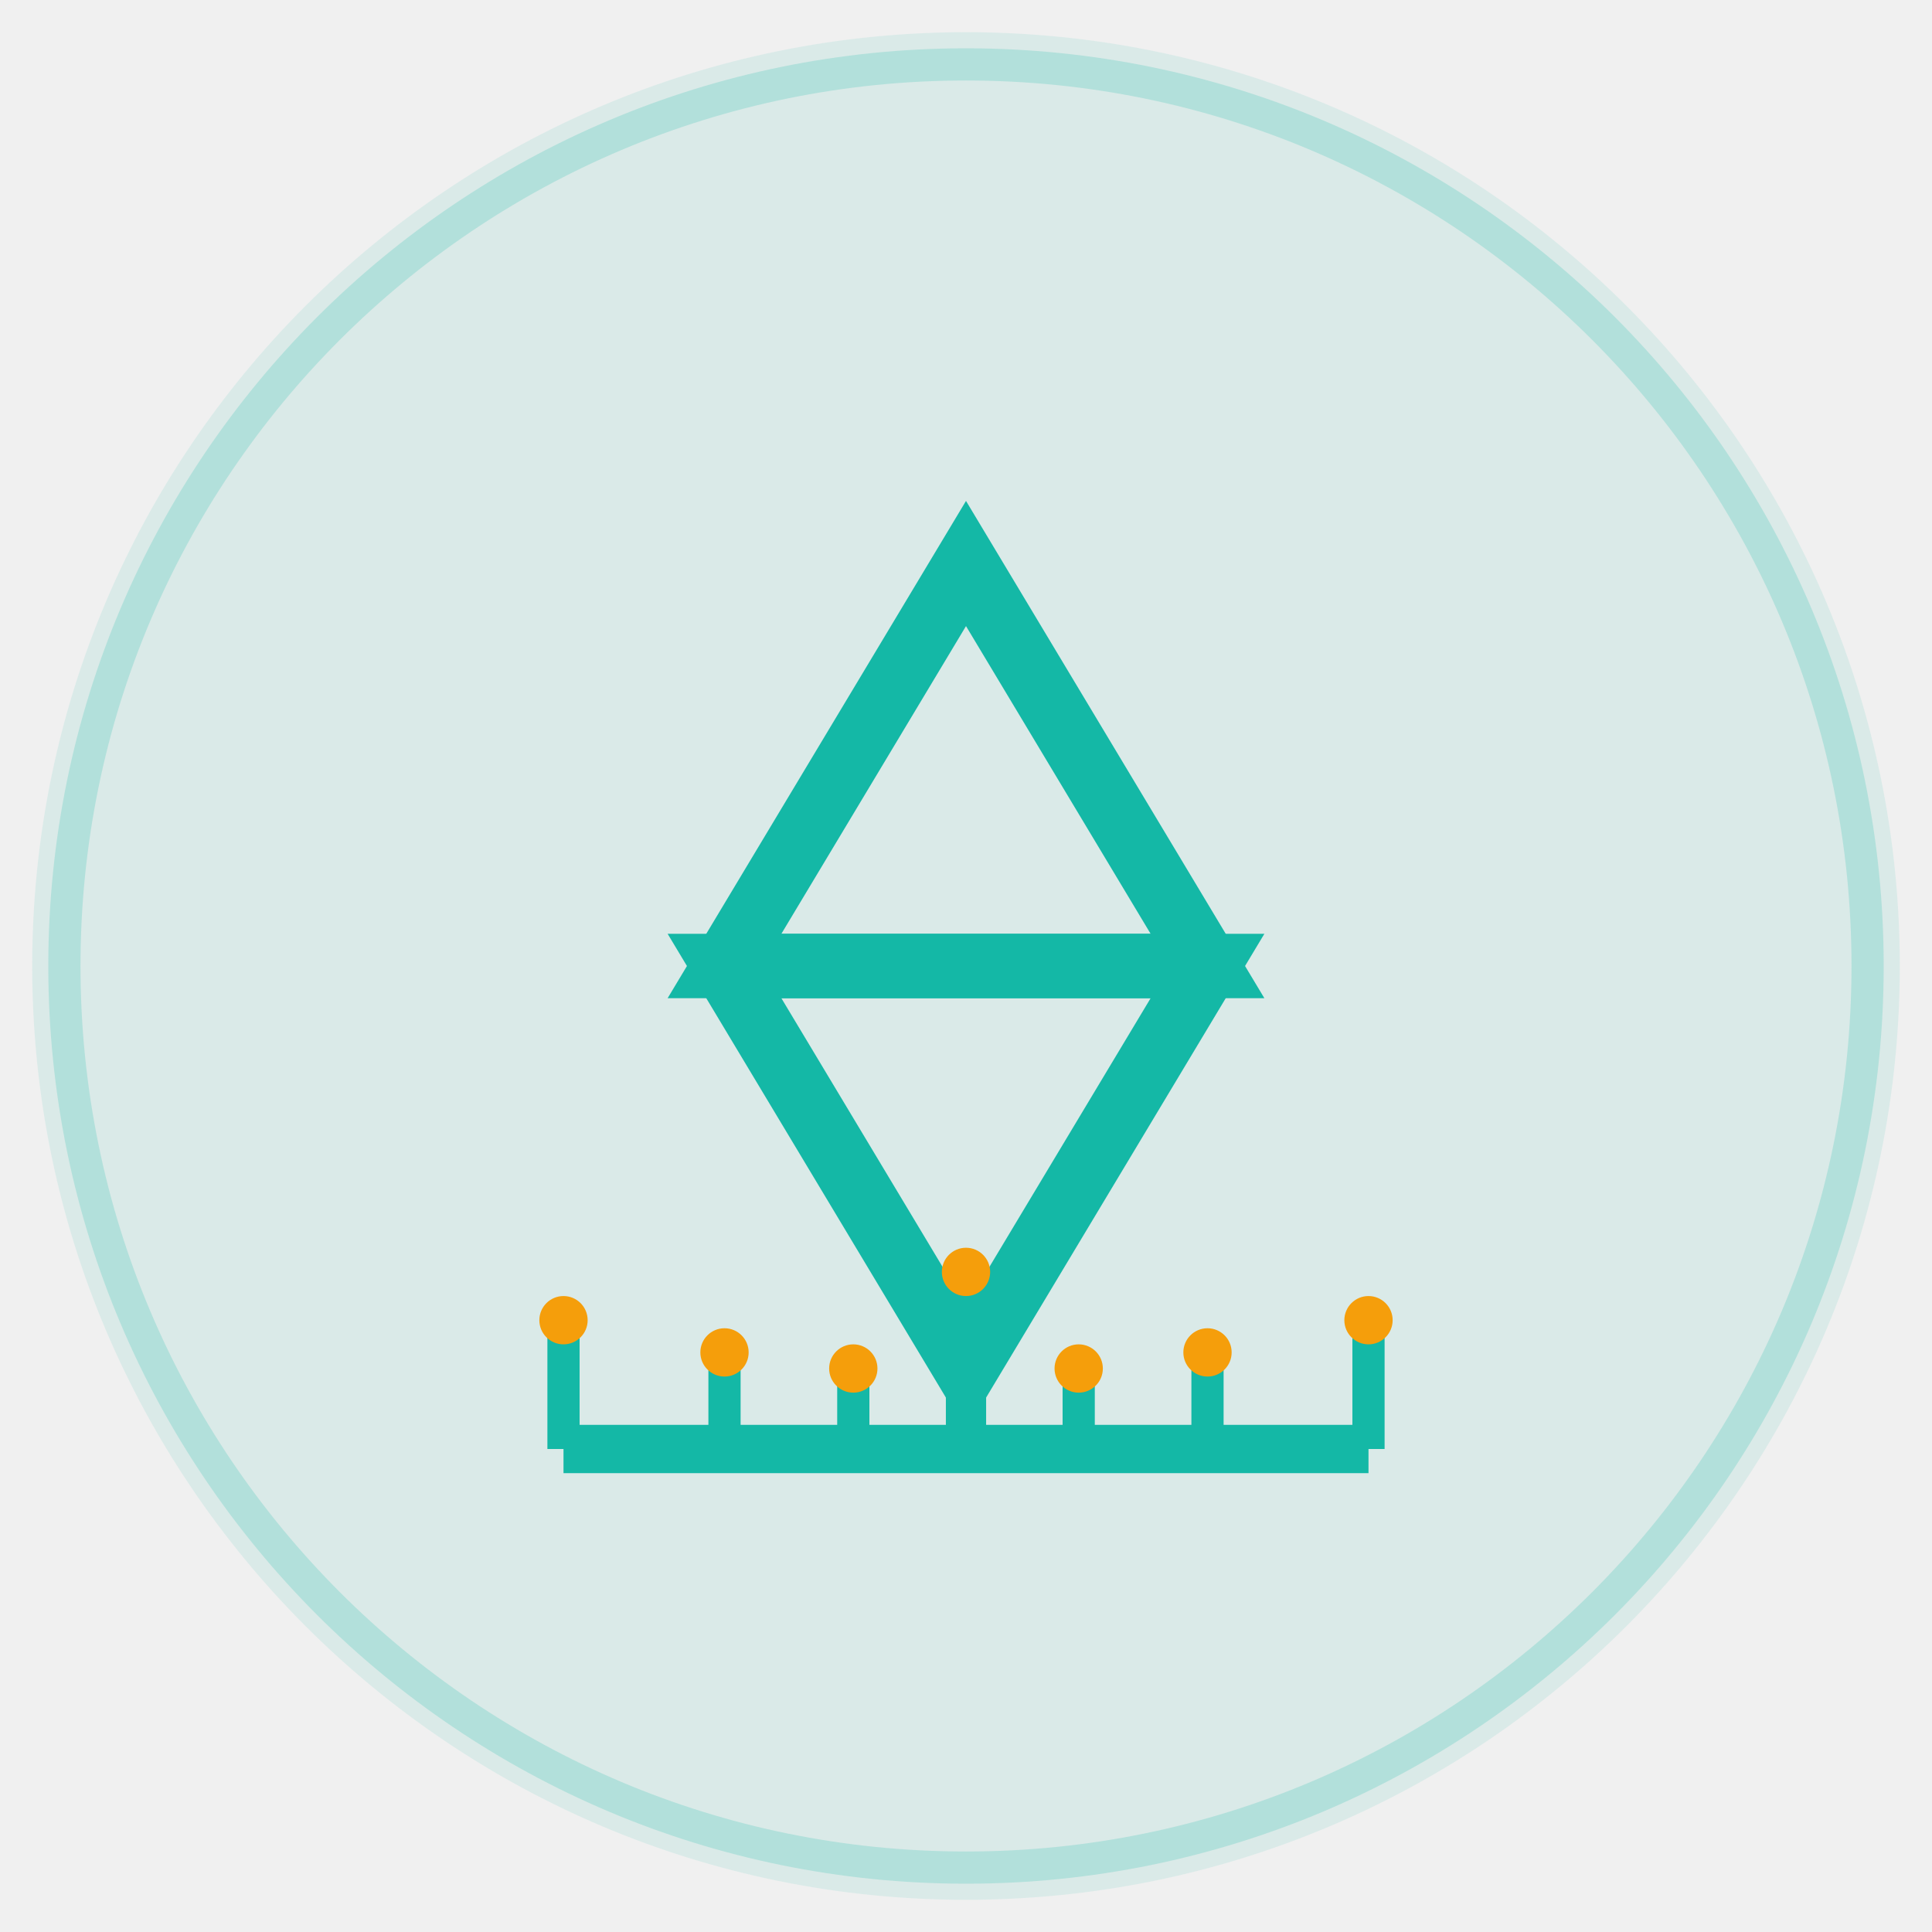
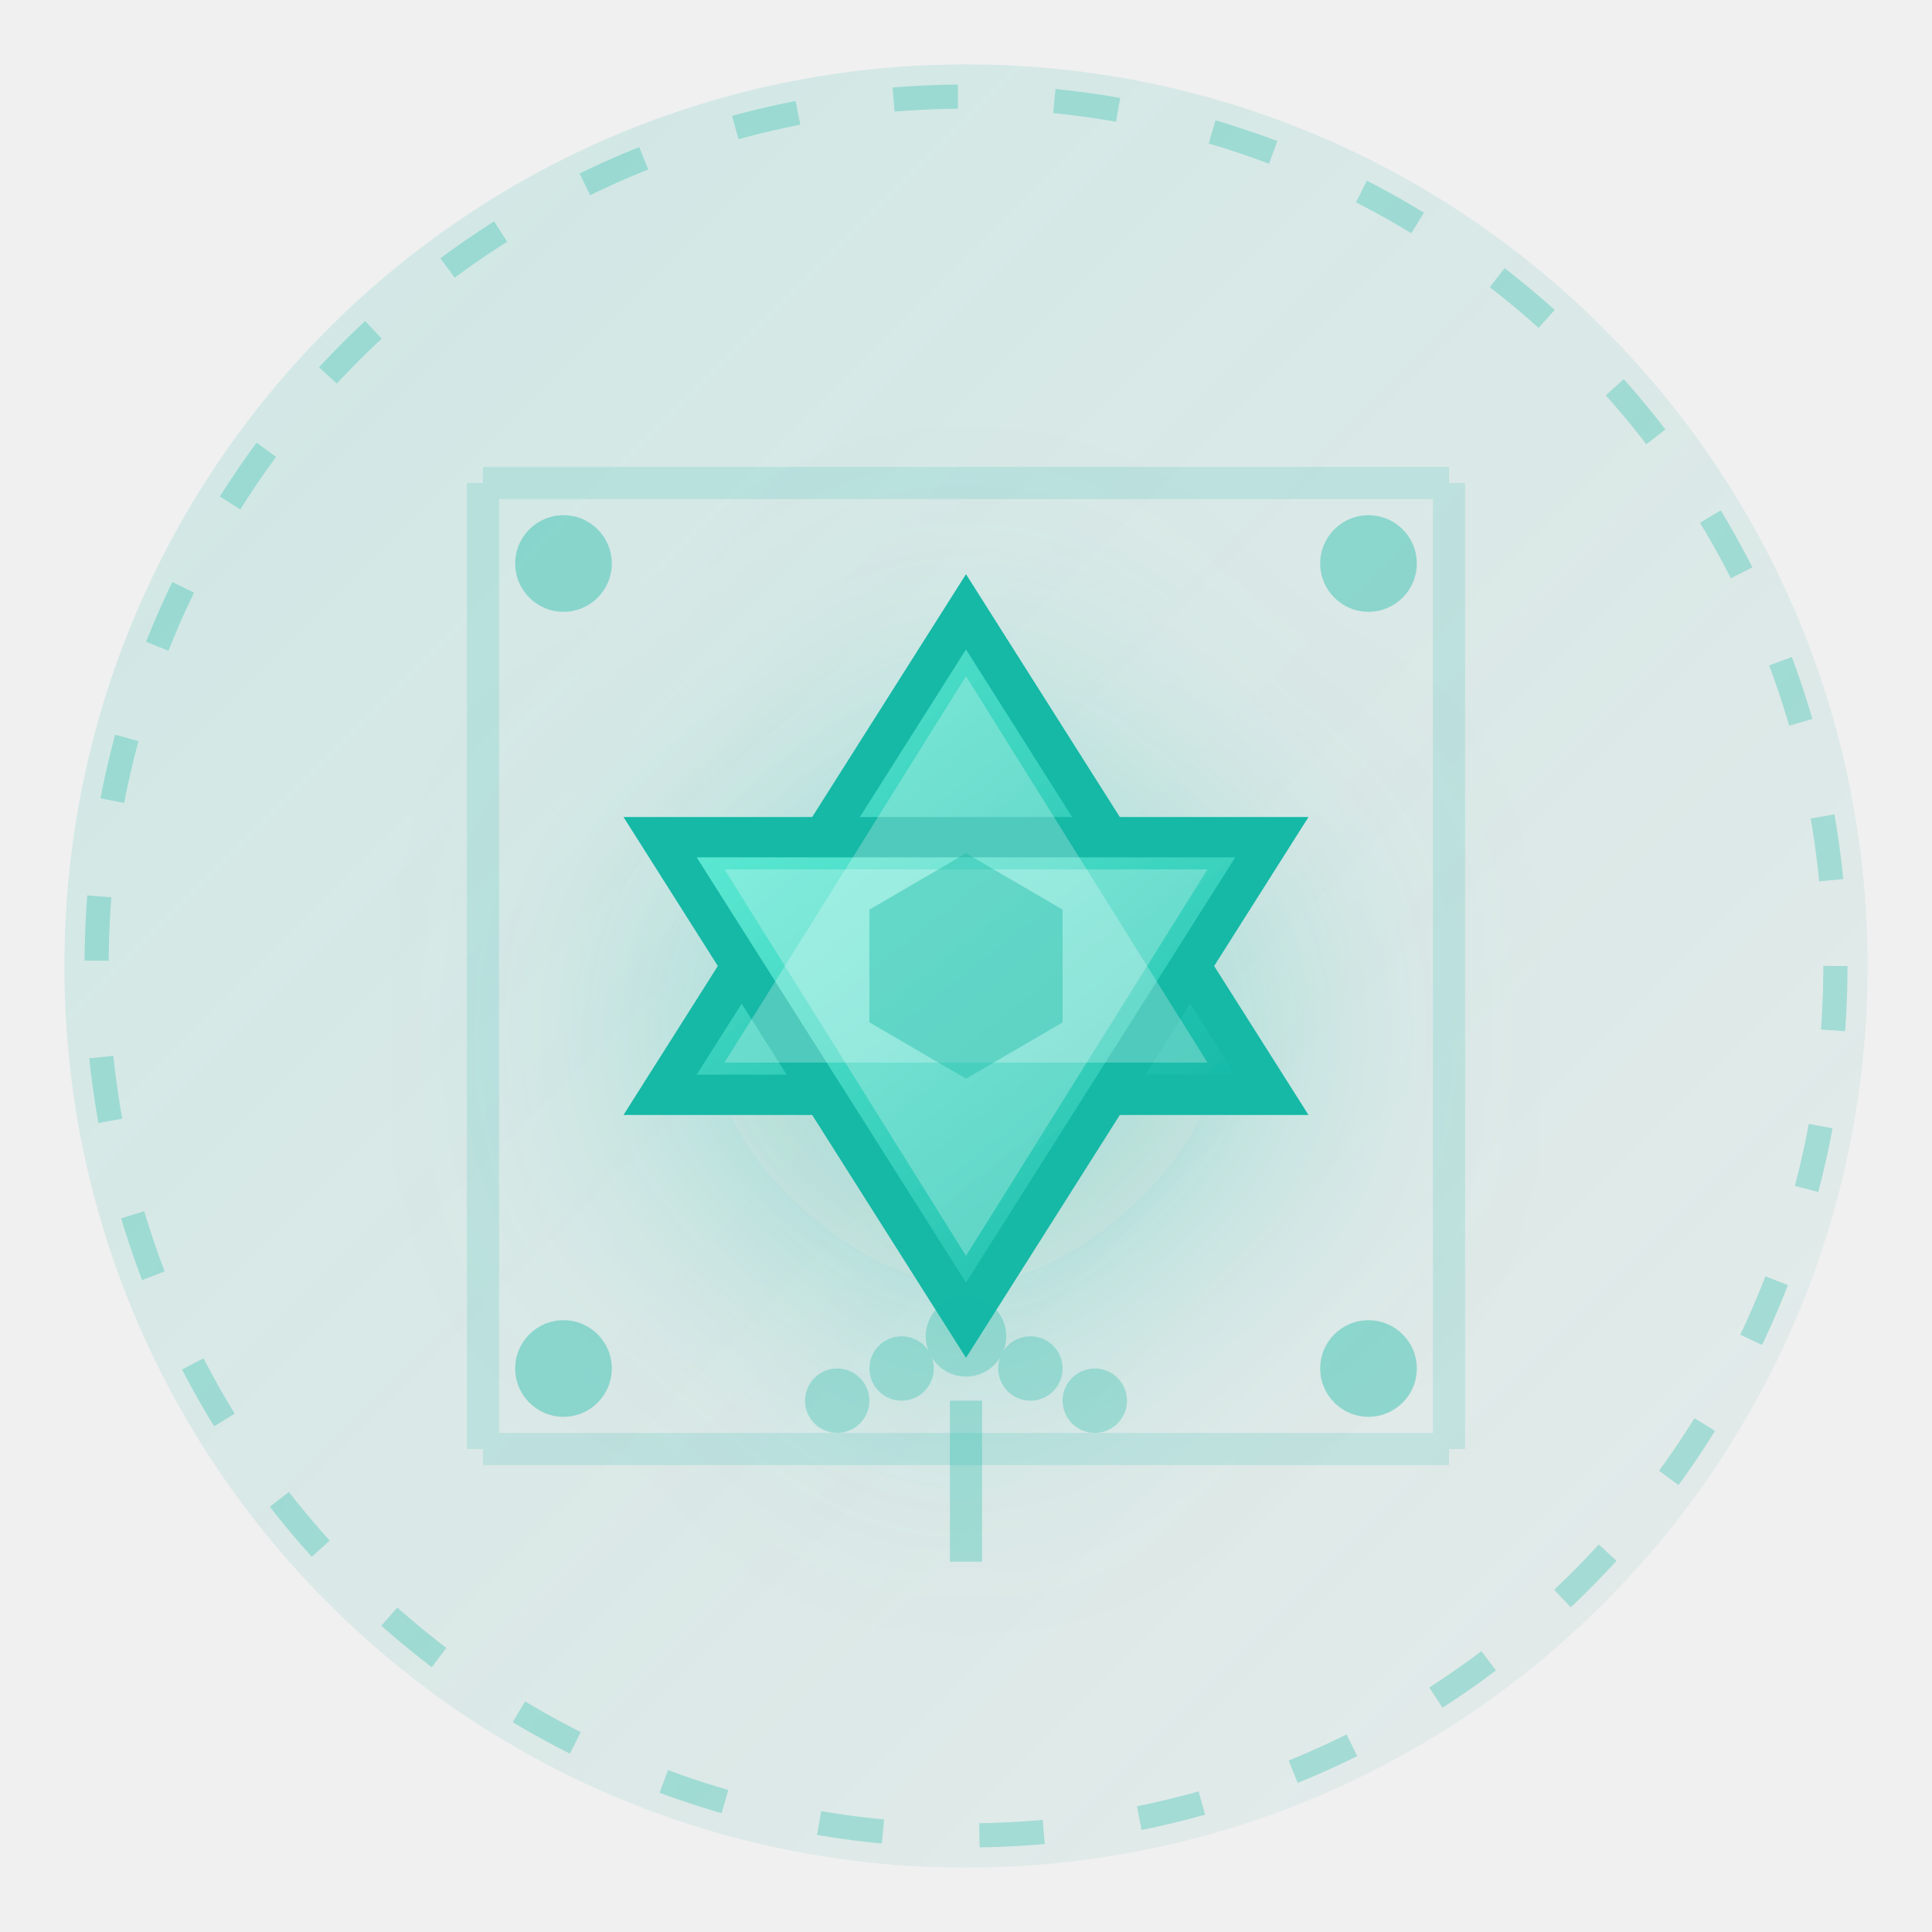
<svg xmlns="http://www.w3.org/2000/svg" viewBox="0 0 120 120" fill="none">
-   <circle cx="60" cy="60" r="58" fill="#14B8A6" opacity="0.1" />
-   <path d="M 60 35 L 75 60 L 45 60 Z" fill="none" stroke="#14B8A6" stroke-width="4" stroke-linejoin="miter" />
-   <path d="M 60 85 L 45 60 L 75 60 Z" fill="none" stroke="#14B8A6" stroke-width="4" stroke-linejoin="miter" />
-   <line x1="35" y1="90" x2="85" y2="90" stroke="#14B8A6" stroke-width="3" />
-   <line x1="60" y1="90" x2="60" y2="80" stroke="#14B8A6" stroke-width="2.5" />
-   <line x1="35" y1="90" x2="35" y2="83" stroke="#14B8A6" stroke-width="2" />
-   <circle cx="35" cy="82" r="1.5" fill="#F59E0B" />
-   <line x1="45" y1="90" x2="45" y2="85" stroke="#14B8A6" stroke-width="2" />
-   <circle cx="45" cy="84" r="1.5" fill="#F59E0B" />
-   <line x1="53" y1="90" x2="53" y2="86" stroke="#14B8A6" stroke-width="2" />
-   <circle cx="53" cy="85" r="1.5" fill="#F59E0B" />
-   <circle cx="60" cy="79" r="1.5" fill="#F59E0B" />
-   <line x1="67" y1="90" x2="67" y2="86" stroke="#14B8A6" stroke-width="2" />
-   <circle cx="67" cy="85" r="1.5" fill="#F59E0B" />
-   <line x1="75" y1="90" x2="75" y2="85" stroke="#14B8A6" stroke-width="2" />
-   <circle cx="75" cy="84" r="1.5" fill="#F59E0B" />
-   <line x1="85" y1="90" x2="85" y2="83" stroke="#14B8A6" stroke-width="2" />
-   <circle cx="85" cy="82" r="1.5" fill="#F59E0B" />
-   <circle cx="60" cy="60" r="56" stroke="#14B8A6" stroke-width="2" fill="none" opacity="0.2" />
+   <defs>
+     <linearGradient id="judaismBg" x1="0%" y1="0%" x2="100%" y2="100%">
+       <stop offset="0%" stop-color="#14B8A6" stop-opacity="0.15" />
+       <stop offset="100%" stop-color="#0D9488" stop-opacity="0.05" />
+     </linearGradient>
+     <linearGradient id="starGrad" x1="0%" y1="0%" x2="100%" y2="100%">
+       <stop offset="0%" stop-color="#5EEAD4" />
+       <stop offset="100%" stop-color="#14B8A6" />
+     </linearGradient>
+   </defs>
+   <circle cx="60" cy="60" r="56" fill="url(#judaismBg)" />
+   <g opacity="0.15">
+     <line x1="30" y1="30" x2="90" y2="30" stroke="#14B8A6" stroke-width="2" />
+     <line x1="30" y1="90" x2="90" y2="90" stroke="#14B8A6" stroke-width="2" />
+     <line x1="30" y1="30" x2="30" y2="90" stroke="#14B8A6" stroke-width="2" />
+     <line x1="90" y1="30" x2="90" y2="90" stroke="#14B8A6" stroke-width="2" />
+   </g>
+   <g transform="translate(60, 60)" filter="drop-shadow(0 4px 8px rgba(20, 184, 166, 0.3))">
+     <path d="M 0 -22 L 19 8 L -19 8 Z" fill="url(#starGrad)" stroke="#14B8A6" stroke-width="2.5" />
+     <path d="M 0 22 L -19 -8 L 19 -8 Z" fill="url(#starGrad)" stroke="#14B8A6" stroke-width="2.5" />
+     <path d="M 0 -18 L 15 6 L -15 6 Z" fill="#FFFFFF" opacity="0.25" />
+     <path d="M 0 18 L -15 -6 L 15 -6 Z" fill="#FFFFFF" opacity="0.25" />
+     <path d="M 0 -7 L 6 -3.5 L 6 3.5 L 0 7 L -6 3.5 L -6 -3.5 Z" fill="#14B8A6" opacity="0.4" />
+   </g>
+   <g transform="translate(60, 95)" opacity="0.3">
+     <rect x="-1" y="-8" width="2" height="10" fill="#14B8A6" />
+     <circle cx="-8" cy="-8" r="2" fill="#14B8A6" />
+     <circle cx="-4" cy="-10" r="2" fill="#14B8A6" />
+     <circle cx="0" cy="-12" r="2.5" fill="#14B8A6" />
+     <circle cx="4" cy="-10" r="2" fill="#14B8A6" />
+     <circle cx="8" cy="-8" r="2" fill="#14B8A6" />
+   </g>
+   <circle cx="35" cy="35" r="3" fill="#14B8A6" opacity="0.4" />
+   <circle cx="85" cy="35" r="3" fill="#14B8A6" opacity="0.4" />
+   <circle cx="35" cy="85" r="3" fill="#14B8A6" opacity="0.4" />
+   <circle cx="85" cy="85" r="3" fill="#14B8A6" opacity="0.4" />
+   <circle cx="60" cy="60" r="54" stroke="#14B8A6" stroke-width="1.5" fill="none" opacity="0.3" stroke-dasharray="4 6" />
</svg>
